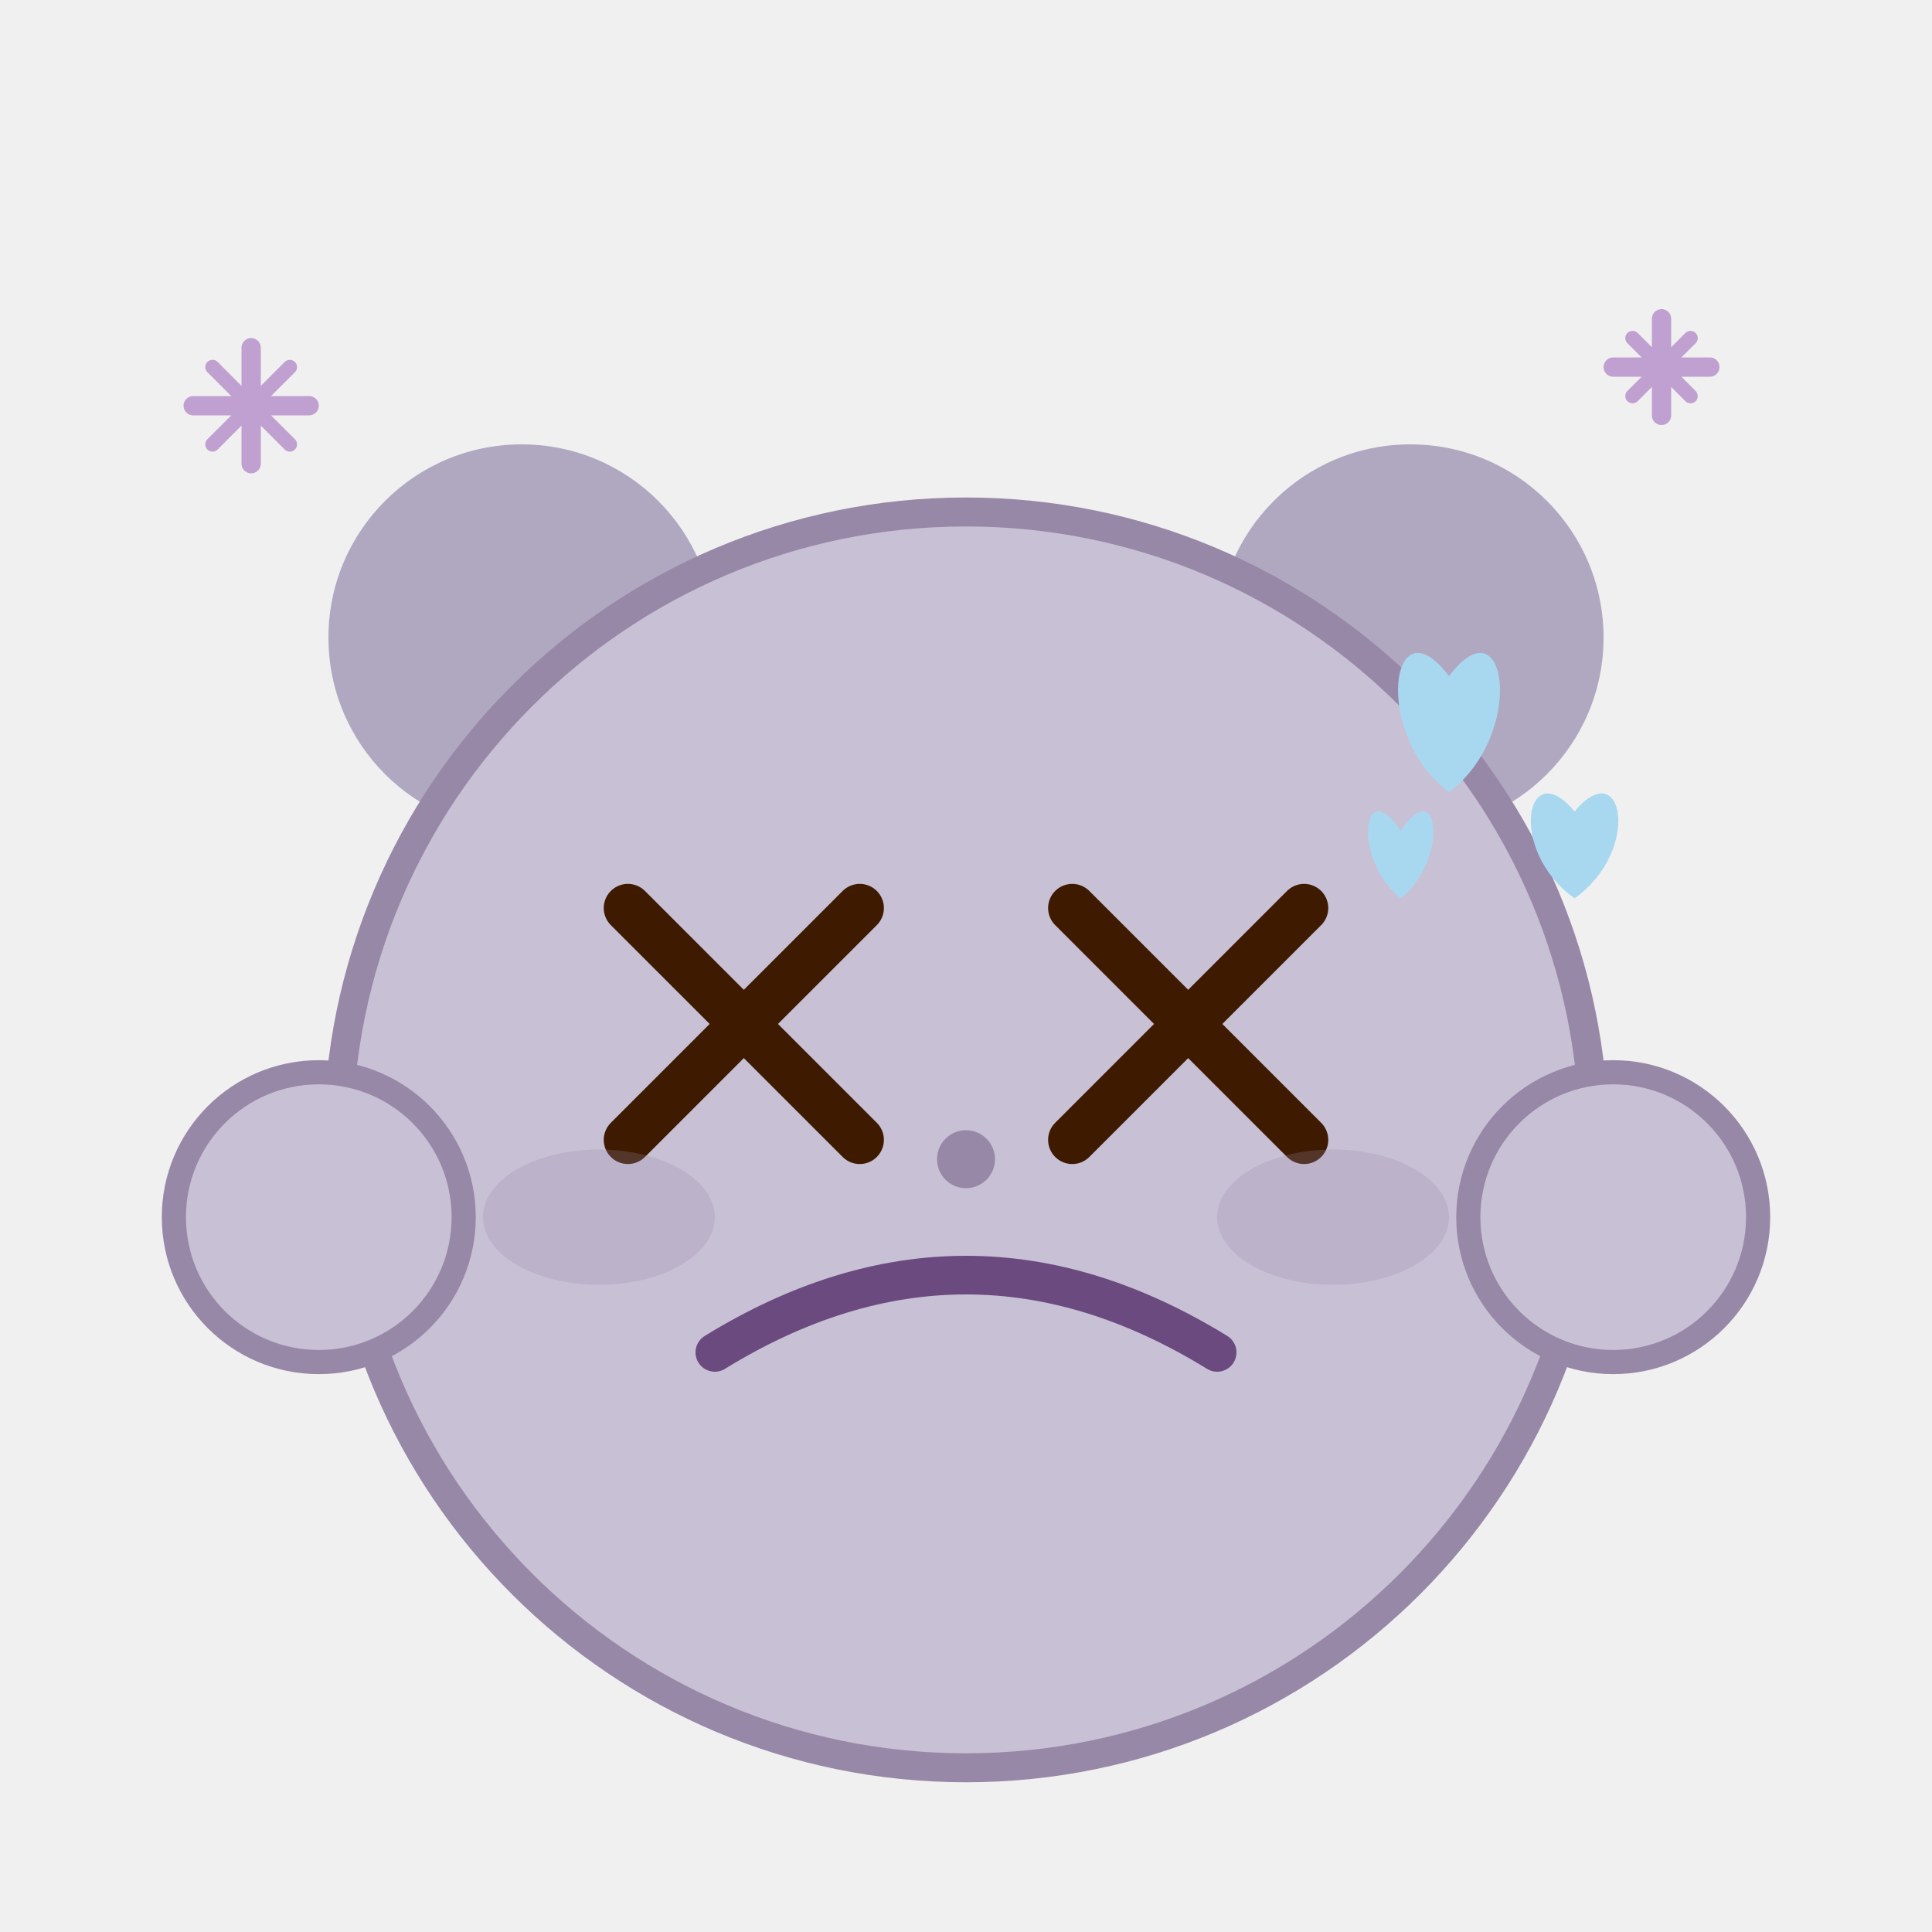
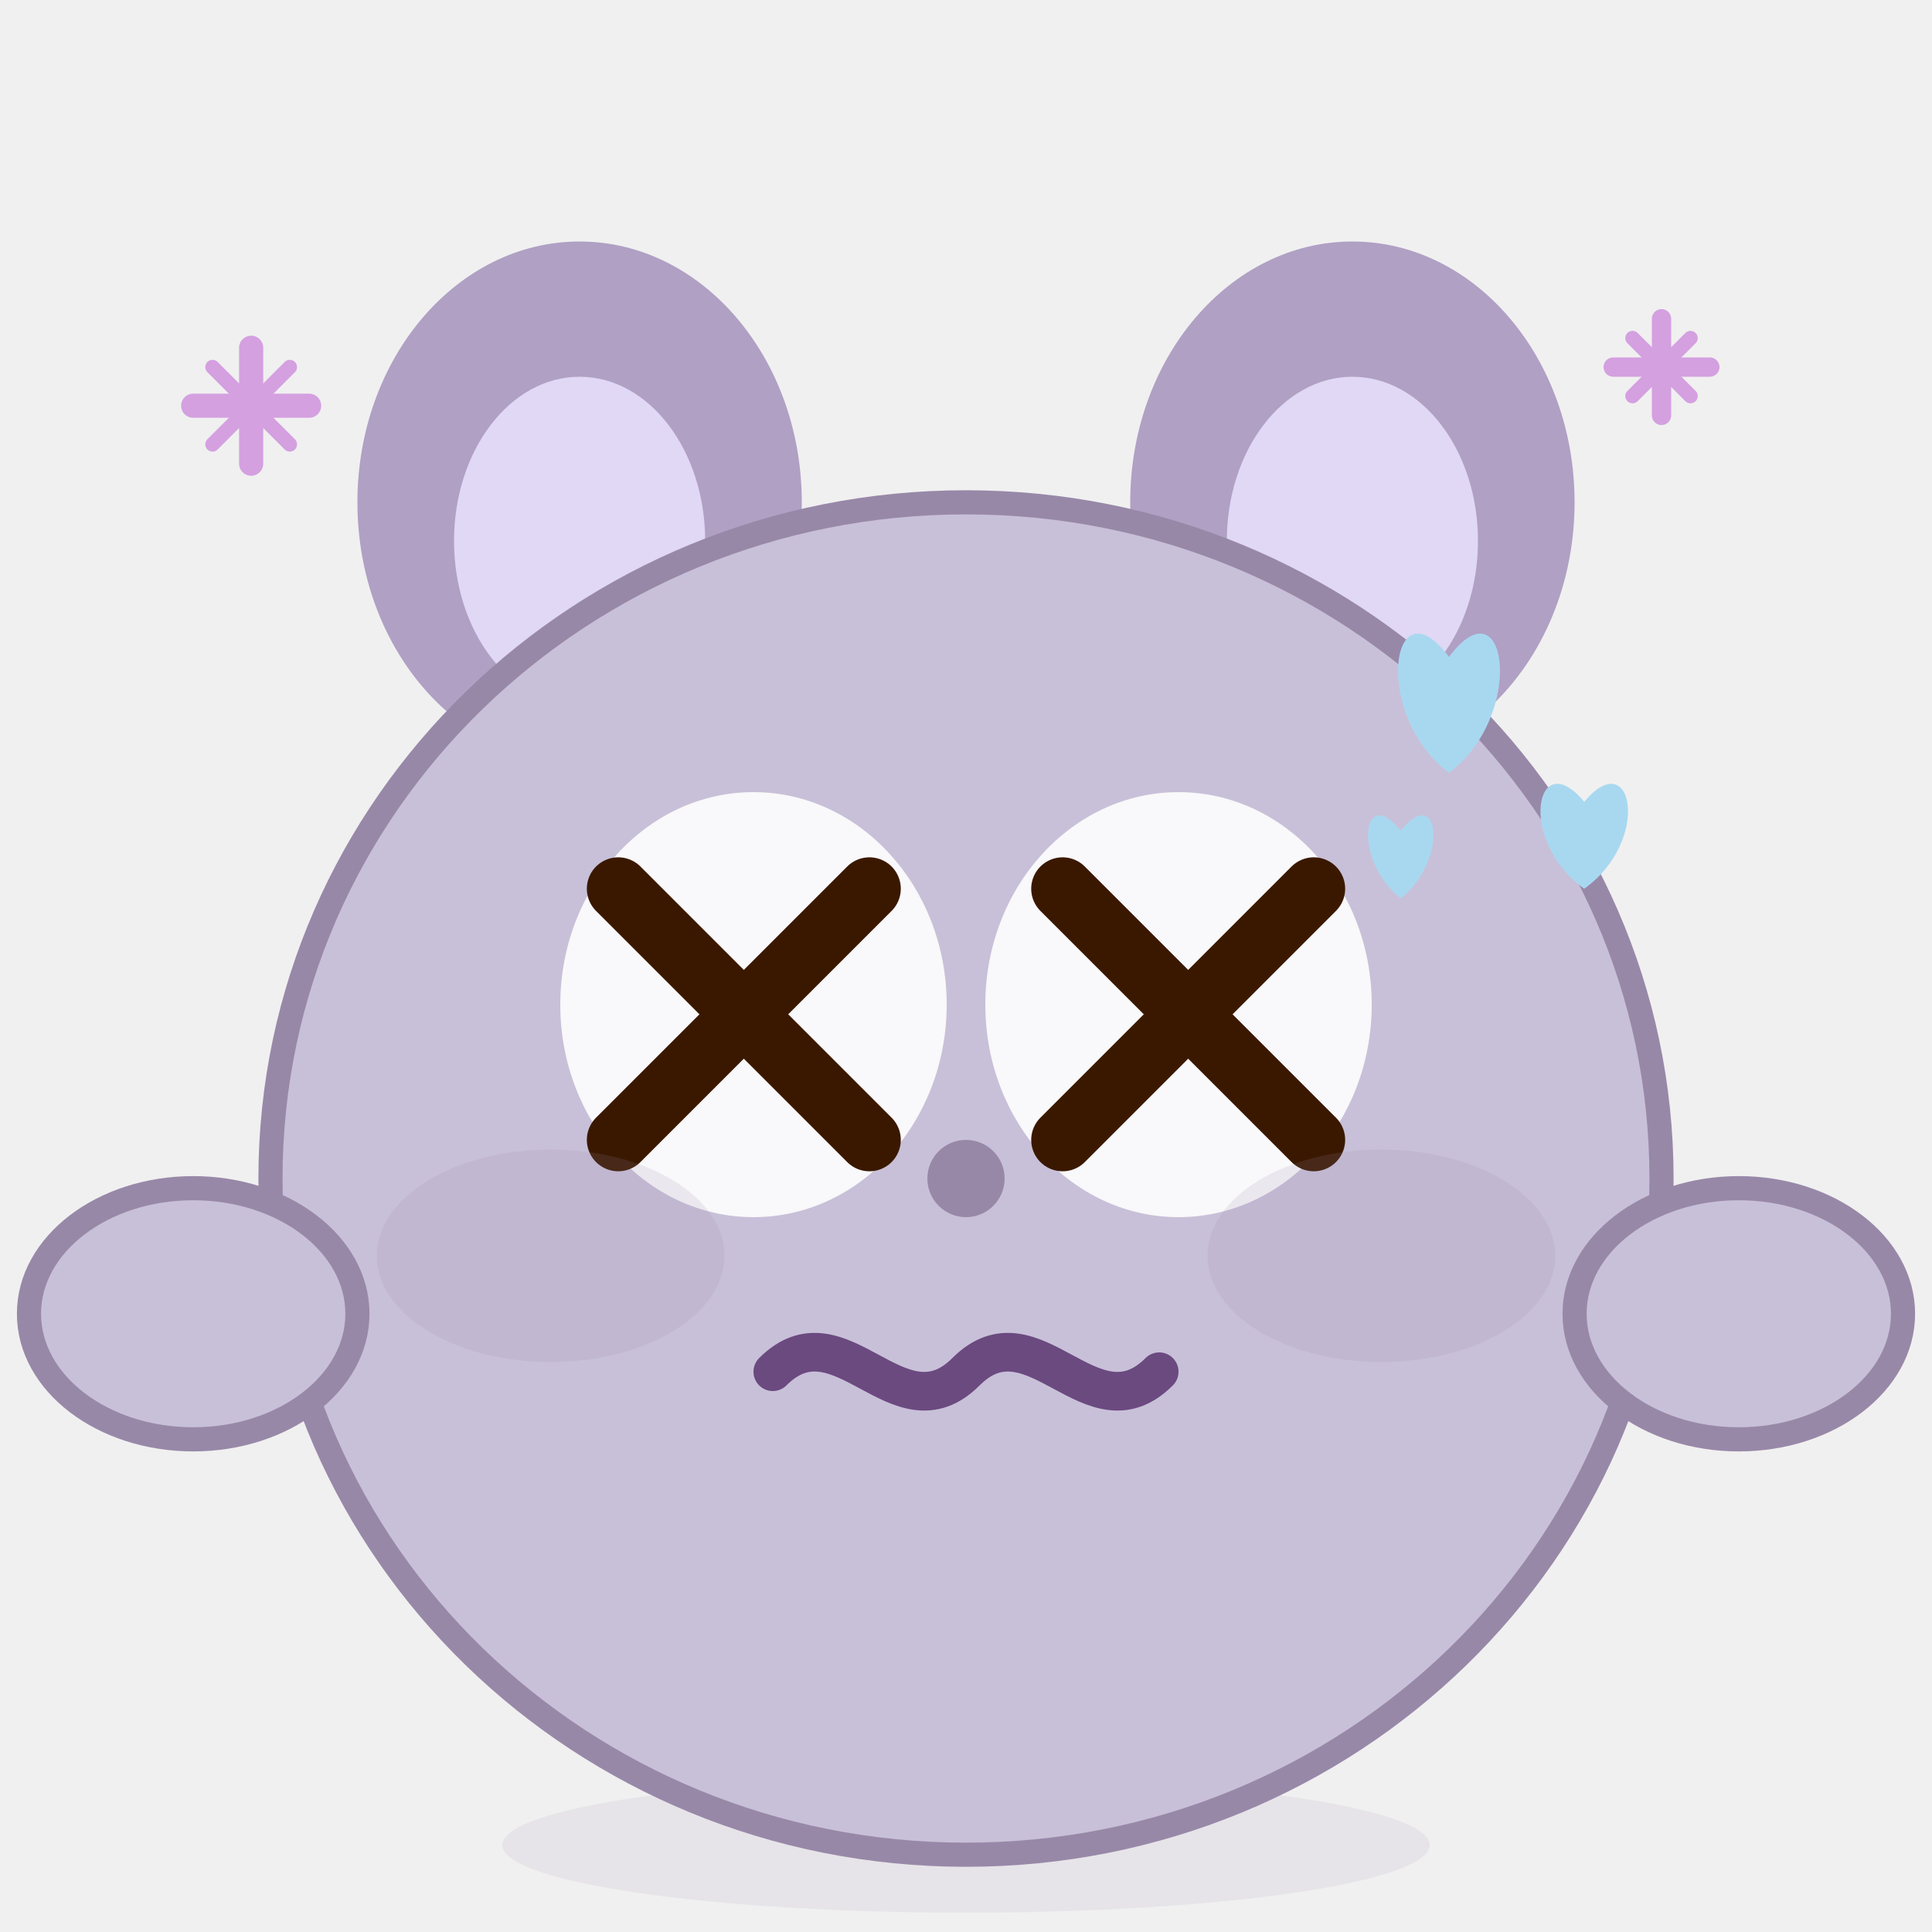
<svg xmlns="http://www.w3.org/2000/svg" viewBox="0 0 200 200">
-   <circle cx="54" cy="66" r="20" fill="#B0A8C0" />
-   <circle cx="146" cy="66" r="20" fill="#B0A8C0" />
-   <circle cx="100" cy="118" r="65" fill="#C8C0D4" />
-   <circle cx="100" cy="118" r="65" fill="none" stroke="#9888A8" stroke-width="3" />
-   <circle cx="33" cy="126" r="15" fill="#C8C0D4" stroke="#9888A8" stroke-width="2.5" />
-   <circle cx="167" cy="126" r="15" fill="#C8C0D4" stroke="#9888A8" stroke-width="2.5" />
-   <line x1="65" y1="94" x2="89" y2="118" stroke="#3D1A00" stroke-width="5" stroke-linecap="round" />
-   <line x1="89" y1="94" x2="65" y2="118" stroke="#3D1A00" stroke-width="5" stroke-linecap="round" />
-   <line x1="111" y1="94" x2="135" y2="118" stroke="#3D1A00" stroke-width="5" stroke-linecap="round" />
-   <line x1="135" y1="94" x2="111" y2="118" stroke="#3D1A00" stroke-width="5" stroke-linecap="round" />
-   <ellipse cx="62" cy="126" rx="12" ry="7" fill="#9888A8" opacity="0.25" />
-   <ellipse cx="138" cy="126" rx="12" ry="7" fill="#9888A8" opacity="0.25" />
-   <circle cx="100" cy="120" r="3" fill="#9888A8" />
-   <path d="M 74 140 Q 100 124 126 140" stroke="#6B4A80" stroke-width="4" fill="none" stroke-linecap="round" />
-   <path d="M 150 70 C 144 62 142 76 150 82 C 158 76 156 62 150 70 Z" fill="#A8D8F0" />
-   <path d="M 163 84 C 158 78 156 88 163 93 C 170 88 168 78 163 84 Z" fill="#A8D8F0" />
-   <path d="M 145 86 C 141 80 140 89 145 93 C 150 89 149 80 145 86 Z" fill="#A8D8F0" />
+   <ellipse cx="100" cy="191" rx="48" ry="7" fill="#9888A8" opacity="0.12" />
+   <ellipse cx="60" cy="52" rx="23" ry="27" fill="#B0A0C4" />
+   <ellipse cx="60" cy="56" rx="13" ry="17" fill="#E0D8F4" />
+   <ellipse cx="140" cy="52" rx="23" ry="27" fill="#B0A0C4" />
+   <ellipse cx="140" cy="56" rx="13" ry="17" fill="#E0D8F4" />
+   <ellipse cx="100" cy="122" rx="72" ry="70" fill="#C8C0D8" />
+   <ellipse cx="100" cy="122" rx="72" ry="70" fill="none" stroke="#9888A8" stroke-width="2.5" />
+   <ellipse cx="20" cy="136" rx="17" ry="13" fill="#C8C0D8" stroke="#9888A8" stroke-width="2.5" />
+   <ellipse cx="180" cy="136" rx="17" ry="13" fill="#C8C0D8" stroke="#9888A8" stroke-width="2.5" />
+   <ellipse cx="78" cy="104" rx="20" ry="22" fill="white" opacity="0.88" />
+   <ellipse cx="122" cy="104" rx="20" ry="22" fill="white" opacity="0.88" />
+   <line x1="64" y1="92" x2="90" y2="118" stroke="#3A1800" stroke-width="6.5" stroke-linecap="round" />
+   <line x1="90" y1="92" x2="64" y2="118" stroke="#3A1800" stroke-width="6.5" stroke-linecap="round" />
+   <line x1="110" y1="92" x2="136" y2="118" stroke="#3A1800" stroke-width="6.5" stroke-linecap="round" />
+   <line x1="136" y1="92" x2="110" y2="118" stroke="#3A1800" stroke-width="6.5" stroke-linecap="round" />
+   <circle cx="100" cy="122" r="4" fill="#9888A8" />
+   <ellipse cx="57" cy="130" rx="18" ry="11" fill="#9888A8" opacity="0.15" />
+   <ellipse cx="143" cy="130" rx="18" ry="11" fill="#9888A8" opacity="0.15" />
+   <path d="M 80 142 C 87 135 93 149 100 142 C 107 135 113 149 120 142" stroke="#6B4A80" stroke-width="4" fill="none" stroke-linecap="round" />
+   <path d="M 150 68 C 144 60 142 74 150 80 C 158 74 156 60 150 68 Z" fill="#A8D8F0" />
+   <path d="M 164 83 C 159 77 157 87 164 92 C 171 87 169 77 164 83 Z" fill="#A8D8F0" />
+   <path d="M 145 86 C 141 81 140 89 145 93 C 150 89 149 81 145 86 Z" fill="#A8D8F0" />
  <g transform="translate(26,42)">
-     <line x1="0" y1="-6" x2="0" y2="6" stroke="#C0A0D0" stroke-width="2" stroke-linecap="round" />
-     <line x1="-6" y1="0" x2="6" y2="0" stroke="#C0A0D0" stroke-width="2" stroke-linecap="round" />
-     <line x1="-4" y1="-4" x2="4" y2="4" stroke="#C0A0D0" stroke-width="1.5" stroke-linecap="round" />
-     <line x1="4" y1="-4" x2="-4" y2="4" stroke="#C0A0D0" stroke-width="1.5" stroke-linecap="round" />
+     <line x1="0" y1="-6" x2="0" y2="6" stroke="#D4A0E0" stroke-width="2.5" stroke-linecap="round" />
+     <line x1="-6" y1="0" x2="6" y2="0" stroke="#D4A0E0" stroke-width="2.5" stroke-linecap="round" />
+     <line x1="-4" y1="-4" x2="4" y2="4" stroke="#D4A0E0" stroke-width="1.5" stroke-linecap="round" />
+     <line x1="4" y1="-4" x2="-4" y2="4" stroke="#D4A0E0" stroke-width="1.5" stroke-linecap="round" />
  </g>
  <g transform="translate(172,38)">
-     <line x1="0" y1="-5" x2="0" y2="5" stroke="#C0A0D0" stroke-width="2" stroke-linecap="round" />
-     <line x1="-5" y1="0" x2="5" y2="0" stroke="#C0A0D0" stroke-width="2" stroke-linecap="round" />
-     <line x1="-3" y1="-3" x2="3" y2="3" stroke="#C0A0D0" stroke-width="1.5" stroke-linecap="round" />
-     <line x1="3" y1="-3" x2="-3" y2="3" stroke="#C0A0D0" stroke-width="1.5" stroke-linecap="round" />
+     <line x1="0" y1="-5" x2="0" y2="5" stroke="#D4A0E0" stroke-width="2" stroke-linecap="round" />
+     <line x1="-5" y1="0" x2="5" y2="0" stroke="#D4A0E0" stroke-width="2" stroke-linecap="round" />
+     <line x1="-3" y1="-3" x2="3" y2="3" stroke="#D4A0E0" stroke-width="1.5" stroke-linecap="round" />
+     <line x1="3" y1="-3" x2="-3" y2="3" stroke="#D4A0E0" stroke-width="1.5" stroke-linecap="round" />
  </g>
</svg>
